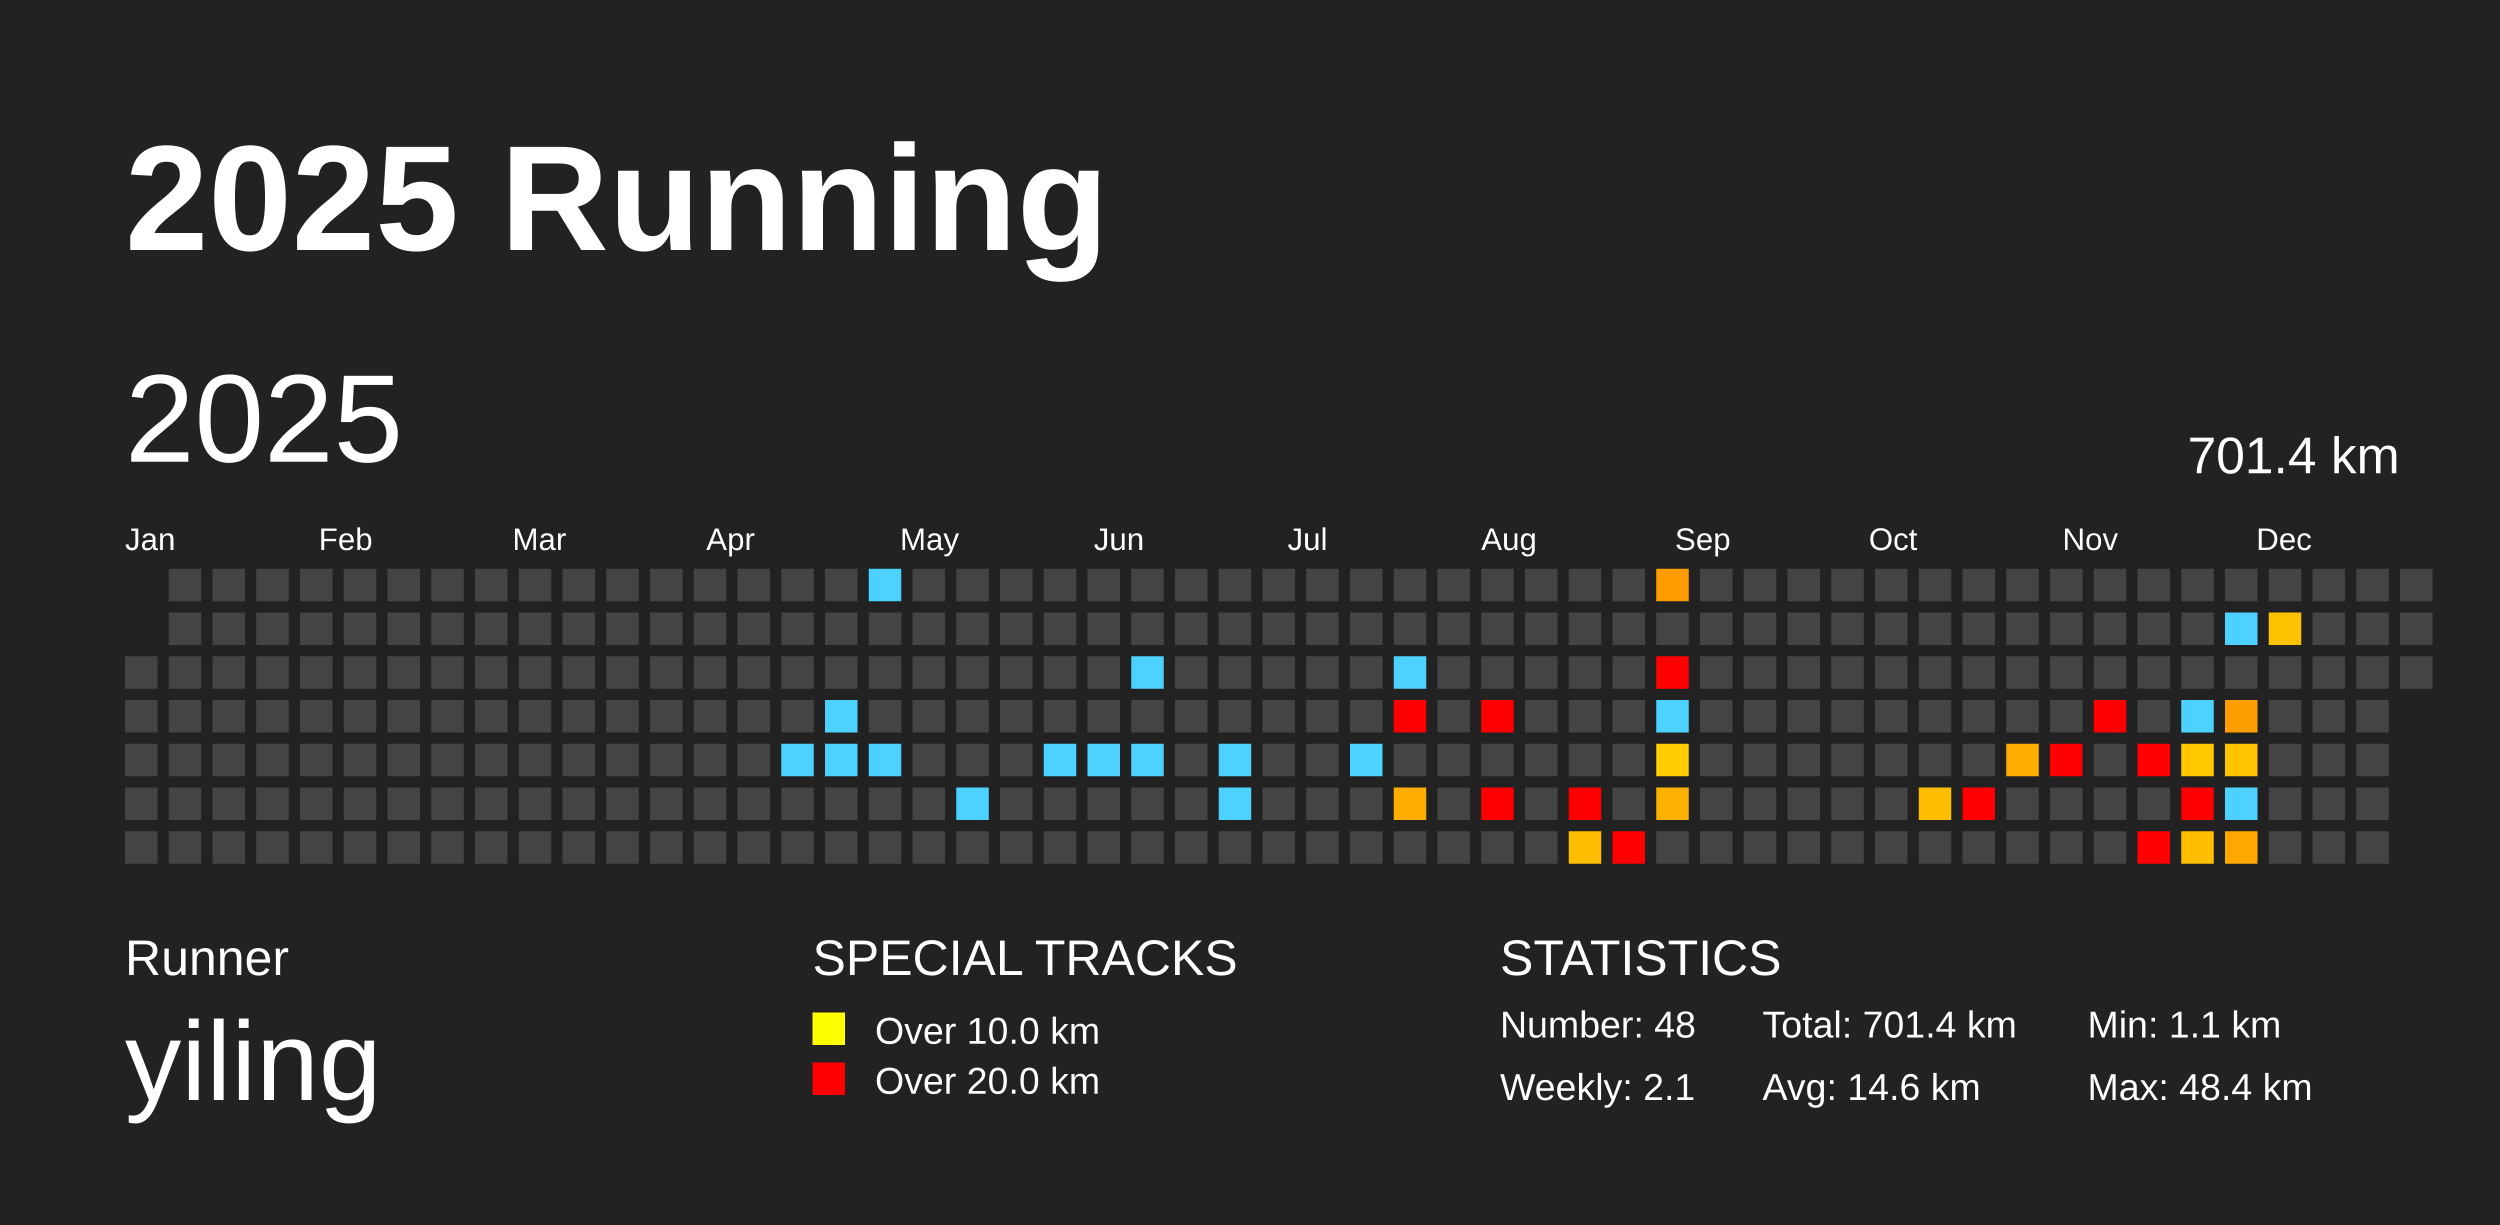
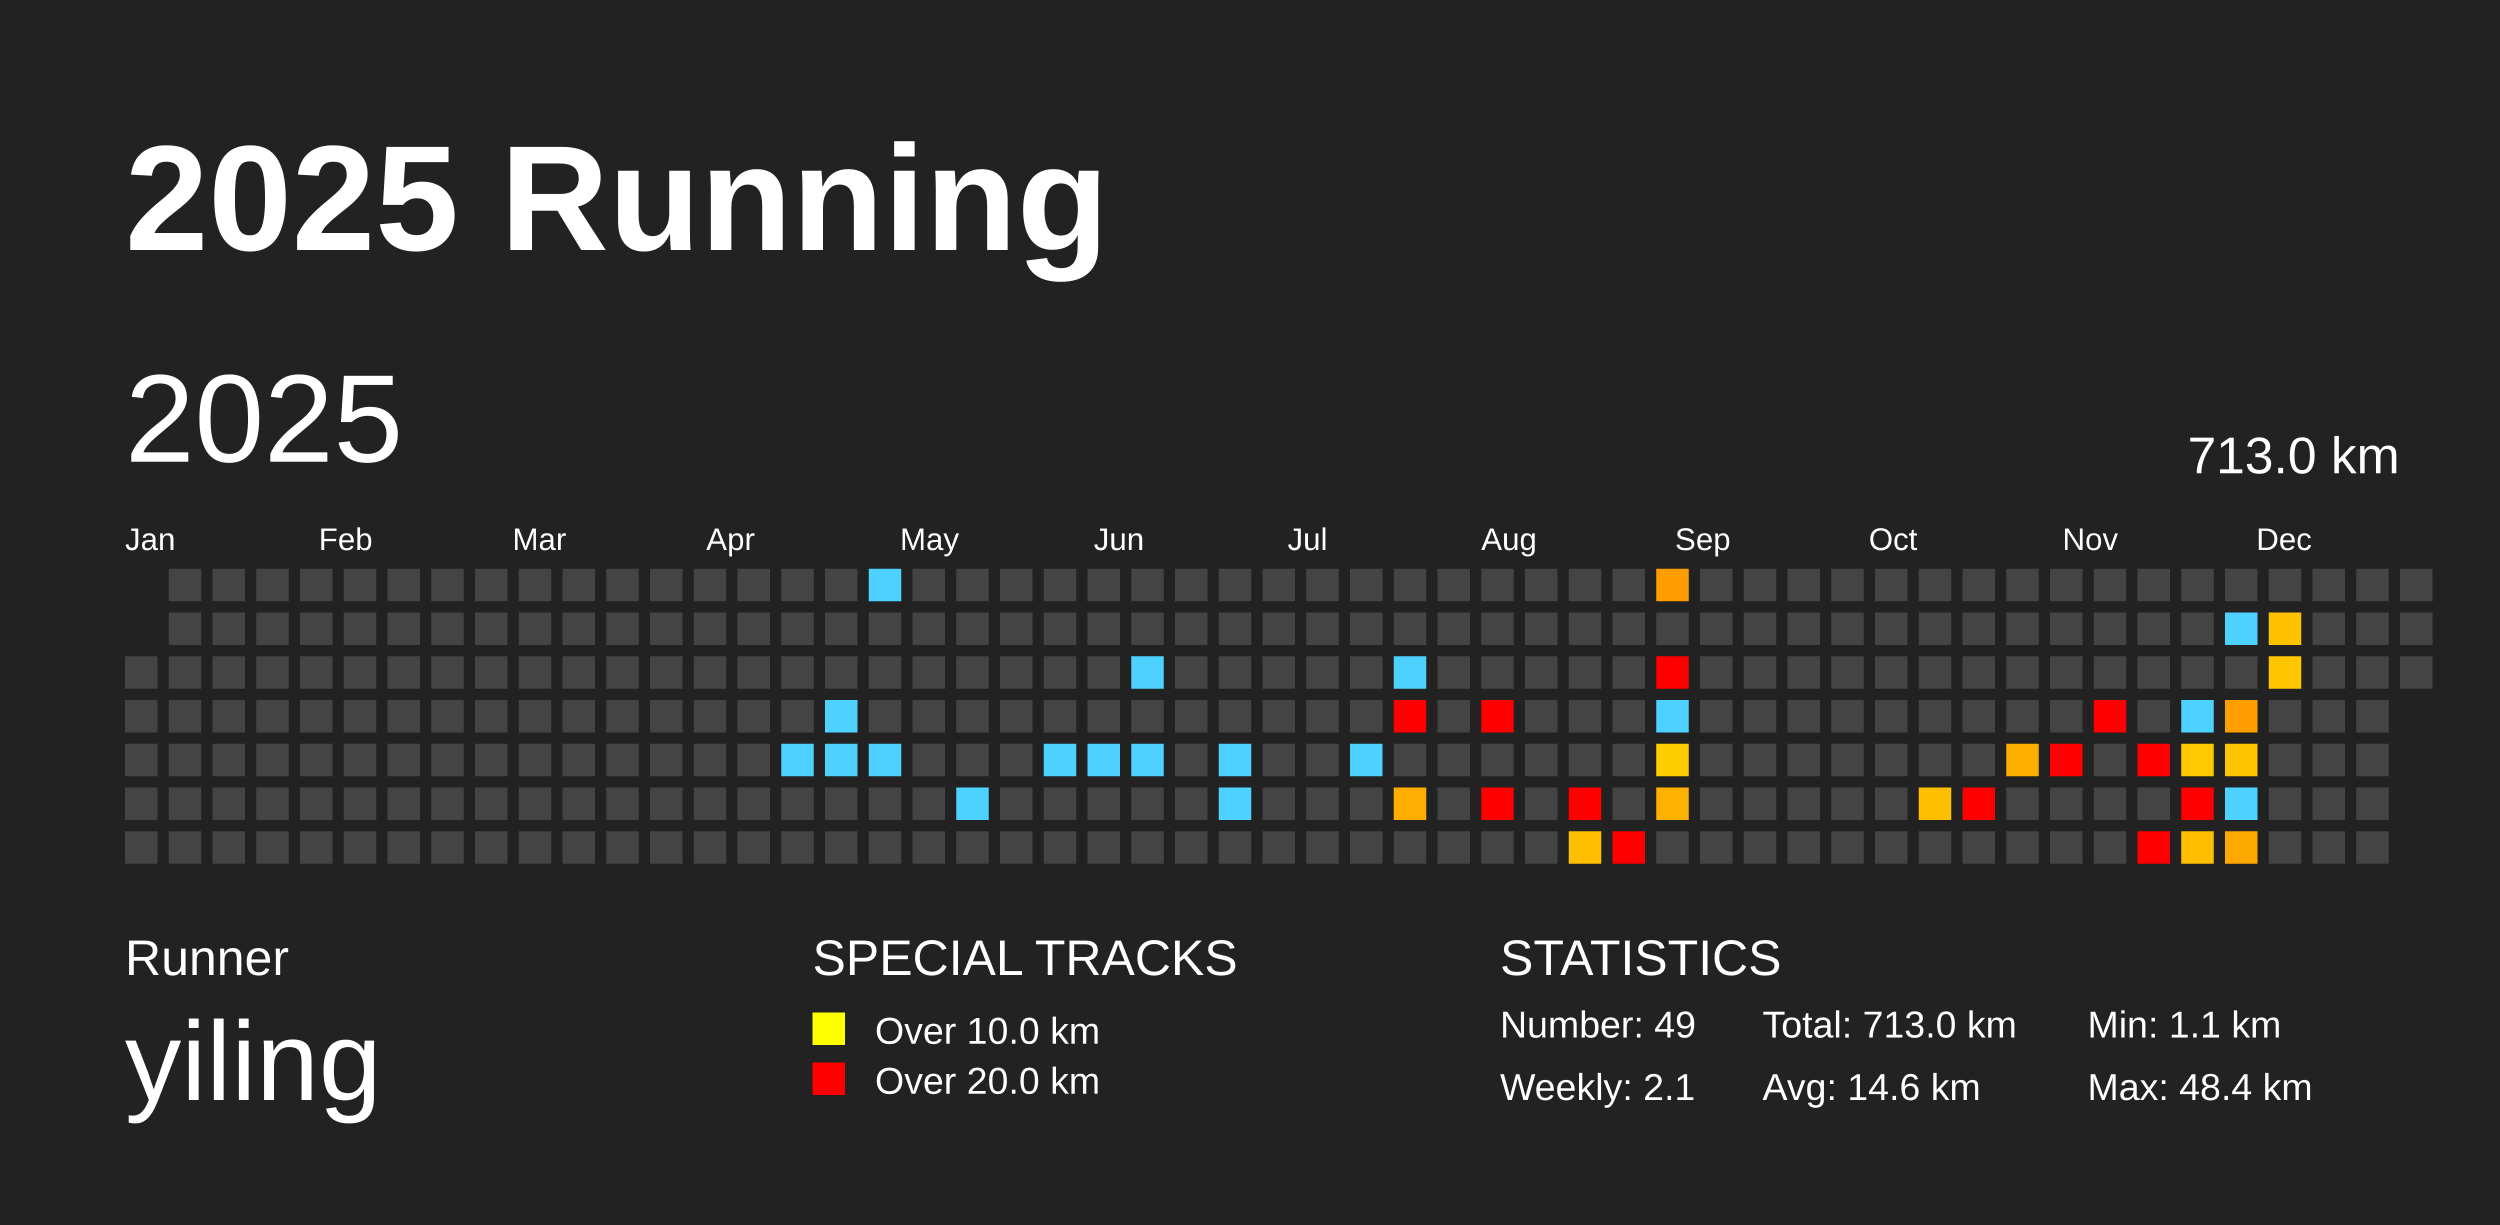
<svg xmlns="http://www.w3.org/2000/svg" baseProfile="full" height="98mm" version="1.1" viewBox="0,0,200,98" width="200mm">
  <defs />
  <rect fill="#222222" height="98" width="200" x="0" y="0" />
  <text fill="#FFFFFF" style="font-size:12px; font-family:Arial; font-weight:bold;" x="10" y="20">2025 Running</text>
  <text fill="#FFFFFF" style="font-size:4px; font-family:Arial" x="10" y="78">Runner</text>
  <text fill="#FFFFFF" style="font-size:9px; font-family:Arial" x="10" y="88">yiling</text>
  <text fill="#FFFFFF" style="font-size:4px; font-family:Arial" x="65" y="78">SPECIAL TRACKS</text>
  <rect fill="yellow" height="2.6" width="2.6" x="65" y="81" />
  <text fill="#FFFFFF" style="font-size:3px; font-family:Arial" x="70" y="83.5">Over 10.0 km</text>
  <rect fill="red" height="2.6" width="2.6" x="65" y="85" />
  <text fill="#FFFFFF" style="font-size:3px; font-family:Arial" x="70" y="87.5">Over 20.0 km</text>
  <text fill="#FFFFFF" style="font-size:4px; font-family:Arial" x="120" y="78">STATISTICS</text>
-   <text fill="#FFFFFF" style="font-size:3px; font-family:Arial" x="120" y="83">Number: 48</text>
+   <text fill="#FFFFFF" style="font-size:3px; font-family:Arial" x="120" y="83">Number: 49</text>
  <text fill="#FFFFFF" style="font-size:3px; font-family:Arial" x="120" y="88">Weekly: 2.1</text>
-   <text fill="#FFFFFF" style="font-size:3px; font-family:Arial" x="141" y="83">Total: 701.4 km</text>
+   <text fill="#FFFFFF" style="font-size:3px; font-family:Arial" x="141" y="83">Total: 713.0 km</text>
  <text fill="#FFFFFF" style="font-size:3px; font-family:Arial" x="141" y="88">Avg: 14.6 km</text>
  <text fill="#FFFFFF" style="font-size:3px; font-family:Arial" x="167" y="83">Min: 1.1 km</text>
  <text fill="#FFFFFF" style="font-size:3px; font-family:Arial" x="167" y="88">Max: 48.4 km</text>
  <text dominant-baseline="hanging" fill="#FFFFFF" style="font-size:10.0px; font-family:Arial;" x="10" y="30">2025</text>
-   <text dominant-baseline="hanging" fill="#FFFFFF" style="font-size:4.125px; font-family:Arial;" x="175" y="35">701.4 km</text>
+   <text dominant-baseline="hanging" fill="#FFFFFF" style="font-size:4.125px; font-family:Arial;" x="175" y="35">713.0 km</text>
  <text fill="#FFFFFF" style="font-size:2.5px; font-family:Arial" x="10.0" y="44">Jan</text>
  <text fill="#FFFFFF" style="font-size:2.5px; font-family:Arial" x="25.5" y="44">Feb</text>
  <text fill="#FFFFFF" style="font-size:2.5px; font-family:Arial" x="41.0" y="44">Mar</text>
  <text fill="#FFFFFF" style="font-size:2.5px; font-family:Arial" x="56.5" y="44">Apr</text>
  <text fill="#FFFFFF" style="font-size:2.5px; font-family:Arial" x="72.0" y="44">May</text>
  <text fill="#FFFFFF" style="font-size:2.5px; font-family:Arial" x="87.5" y="44">Jun</text>
  <text fill="#FFFFFF" style="font-size:2.5px; font-family:Arial" x="103.0" y="44">Jul</text>
  <text fill="#FFFFFF" style="font-size:2.5px; font-family:Arial" x="118.5" y="44">Aug</text>
  <text fill="#FFFFFF" style="font-size:2.5px; font-family:Arial" x="134.0" y="44">Sep</text>
  <text fill="#FFFFFF" style="font-size:2.5px; font-family:Arial" x="149.5" y="44">Oct</text>
  <text fill="#FFFFFF" style="font-size:2.5px; font-family:Arial" x="165.0" y="44">Nov</text>
  <text fill="#FFFFFF" style="font-size:2.5px; font-family:Arial" x="180.5" y="44">Dec</text>
  <rect fill="#444444" height="2.6" width="2.6" x="10.0" y="52.5" />
  <rect fill="#444444" height="2.6" width="2.6" x="10.0" y="56.0" />
  <rect fill="#444444" height="2.6" width="2.6" x="10.0" y="59.5" />
  <rect fill="#444444" height="2.6" width="2.6" x="10.0" y="63.0" />
  <rect fill="#444444" height="2.6" width="2.6" x="10.0" y="66.5" />
  <rect fill="#444444" height="2.6" width="2.6" x="13.5" y="45.5" />
  <rect fill="#444444" height="2.6" width="2.6" x="13.5" y="49.0" />
  <rect fill="#444444" height="2.6" width="2.6" x="13.5" y="52.5" />
  <rect fill="#444444" height="2.6" width="2.6" x="13.5" y="56.0" />
  <rect fill="#444444" height="2.6" width="2.6" x="13.5" y="59.5" />
  <rect fill="#444444" height="2.6" width="2.6" x="13.5" y="63.0" />
  <rect fill="#444444" height="2.6" width="2.6" x="13.5" y="66.5" />
  <rect fill="#444444" height="2.6" width="2.6" x="17.0" y="45.5" />
  <rect fill="#444444" height="2.6" width="2.6" x="17.0" y="49.0" />
  <rect fill="#444444" height="2.6" width="2.6" x="17.0" y="52.5" />
  <rect fill="#444444" height="2.6" width="2.6" x="17.0" y="56.0" />
  <rect fill="#444444" height="2.6" width="2.6" x="17.0" y="59.5" />
  <rect fill="#444444" height="2.6" width="2.6" x="17.0" y="63.0" />
  <rect fill="#444444" height="2.6" width="2.6" x="17.0" y="66.5" />
  <rect fill="#444444" height="2.6" width="2.6" x="20.5" y="45.5" />
  <rect fill="#444444" height="2.6" width="2.6" x="20.5" y="49.0" />
  <rect fill="#444444" height="2.6" width="2.6" x="20.5" y="52.5" />
  <rect fill="#444444" height="2.6" width="2.6" x="20.5" y="56.0" />
  <rect fill="#444444" height="2.6" width="2.6" x="20.5" y="59.5" />
  <rect fill="#444444" height="2.6" width="2.6" x="20.5" y="63.0" />
  <rect fill="#444444" height="2.6" width="2.6" x="20.5" y="66.5" />
  <rect fill="#444444" height="2.6" width="2.6" x="24.0" y="45.5" />
  <rect fill="#444444" height="2.6" width="2.6" x="24.0" y="49.0" />
  <rect fill="#444444" height="2.6" width="2.6" x="24.0" y="52.5" />
  <rect fill="#444444" height="2.6" width="2.6" x="24.0" y="56.0" />
  <rect fill="#444444" height="2.6" width="2.6" x="24.0" y="59.5" />
  <rect fill="#444444" height="2.6" width="2.6" x="24.0" y="63.0" />
  <rect fill="#444444" height="2.6" width="2.6" x="24.0" y="66.5" />
  <rect fill="#444444" height="2.6" width="2.6" x="27.5" y="45.5" />
  <rect fill="#444444" height="2.6" width="2.6" x="27.5" y="49.0" />
  <rect fill="#444444" height="2.6" width="2.6" x="27.5" y="52.5" />
  <rect fill="#444444" height="2.6" width="2.6" x="27.5" y="56.0" />
  <rect fill="#444444" height="2.6" width="2.6" x="27.5" y="59.5" />
  <rect fill="#444444" height="2.6" width="2.6" x="27.5" y="63.0" />
  <rect fill="#444444" height="2.6" width="2.6" x="27.5" y="66.5" />
  <rect fill="#444444" height="2.6" width="2.6" x="31.0" y="45.5" />
  <rect fill="#444444" height="2.6" width="2.6" x="31.0" y="49.0" />
  <rect fill="#444444" height="2.6" width="2.6" x="31.0" y="52.5" />
  <rect fill="#444444" height="2.6" width="2.6" x="31.0" y="56.0" />
  <rect fill="#444444" height="2.6" width="2.6" x="31.0" y="59.5" />
  <rect fill="#444444" height="2.6" width="2.6" x="31.0" y="63.0" />
  <rect fill="#444444" height="2.6" width="2.6" x="31.0" y="66.5" />
  <rect fill="#444444" height="2.6" width="2.6" x="34.5" y="45.5" />
  <rect fill="#444444" height="2.6" width="2.6" x="34.5" y="49.0" />
  <rect fill="#444444" height="2.6" width="2.6" x="34.5" y="52.5" />
  <rect fill="#444444" height="2.6" width="2.6" x="34.5" y="56.0" />
  <rect fill="#444444" height="2.6" width="2.6" x="34.5" y="59.5" />
  <rect fill="#444444" height="2.6" width="2.6" x="34.5" y="63.0" />
  <rect fill="#444444" height="2.6" width="2.6" x="34.5" y="66.5" />
  <rect fill="#444444" height="2.6" width="2.6" x="38.0" y="45.5" />
  <rect fill="#444444" height="2.6" width="2.6" x="38.0" y="49.0" />
  <rect fill="#444444" height="2.6" width="2.6" x="38.0" y="52.5" />
  <rect fill="#444444" height="2.6" width="2.6" x="38.0" y="56.0" />
  <rect fill="#444444" height="2.6" width="2.6" x="38.0" y="59.5" />
  <rect fill="#444444" height="2.6" width="2.6" x="38.0" y="63.0" />
  <rect fill="#444444" height="2.6" width="2.6" x="38.0" y="66.5" />
  <rect fill="#444444" height="2.6" width="2.6" x="41.5" y="45.5" />
  <rect fill="#444444" height="2.6" width="2.6" x="41.5" y="49.0" />
  <rect fill="#444444" height="2.6" width="2.6" x="41.5" y="52.5" />
  <rect fill="#444444" height="2.6" width="2.6" x="41.5" y="56.0" />
  <rect fill="#444444" height="2.6" width="2.6" x="41.5" y="59.5" />
  <rect fill="#444444" height="2.6" width="2.6" x="41.5" y="63.0" />
  <rect fill="#444444" height="2.6" width="2.6" x="41.5" y="66.5" />
  <rect fill="#444444" height="2.6" width="2.6" x="45.0" y="45.5" />
  <rect fill="#444444" height="2.6" width="2.6" x="45.0" y="49.0" />
  <rect fill="#444444" height="2.6" width="2.6" x="45.0" y="52.5" />
  <rect fill="#444444" height="2.6" width="2.6" x="45.0" y="56.0" />
  <rect fill="#444444" height="2.6" width="2.6" x="45.0" y="59.5" />
  <rect fill="#444444" height="2.6" width="2.6" x="45.0" y="63.0" />
  <rect fill="#444444" height="2.6" width="2.6" x="45.0" y="66.5" />
  <rect fill="#444444" height="2.6" width="2.6" x="48.5" y="45.5" />
  <rect fill="#444444" height="2.6" width="2.6" x="48.5" y="49.0" />
  <rect fill="#444444" height="2.6" width="2.6" x="48.5" y="52.5" />
  <rect fill="#444444" height="2.6" width="2.6" x="48.5" y="56.0" />
  <rect fill="#444444" height="2.6" width="2.6" x="48.5" y="59.5" />
  <rect fill="#444444" height="2.6" width="2.6" x="48.5" y="63.0" />
  <rect fill="#444444" height="2.6" width="2.6" x="48.5" y="66.5" />
  <rect fill="#444444" height="2.6" width="2.6" x="52.0" y="45.5" />
  <rect fill="#444444" height="2.6" width="2.6" x="52.0" y="49.0" />
  <rect fill="#444444" height="2.6" width="2.6" x="52.0" y="52.5" />
  <rect fill="#444444" height="2.6" width="2.6" x="52.0" y="56.0" />
  <rect fill="#444444" height="2.6" width="2.6" x="52.0" y="59.5" />
  <rect fill="#444444" height="2.6" width="2.6" x="52.0" y="63.0" />
  <rect fill="#444444" height="2.6" width="2.6" x="52.0" y="66.5" />
  <rect fill="#444444" height="2.6" width="2.6" x="55.5" y="45.5" />
  <rect fill="#444444" height="2.6" width="2.6" x="55.5" y="49.0" />
  <rect fill="#444444" height="2.6" width="2.6" x="55.5" y="52.5" />
  <rect fill="#444444" height="2.6" width="2.6" x="55.5" y="56.0" />
  <rect fill="#444444" height="2.6" width="2.6" x="55.5" y="59.5" />
  <rect fill="#444444" height="2.6" width="2.6" x="55.5" y="63.0" />
  <rect fill="#444444" height="2.6" width="2.6" x="55.5" y="66.5" />
  <rect fill="#444444" height="2.6" width="2.6" x="59.0" y="45.5" />
  <rect fill="#444444" height="2.6" width="2.6" x="59.0" y="49.0" />
  <rect fill="#444444" height="2.6" width="2.6" x="59.0" y="52.5" />
  <rect fill="#444444" height="2.6" width="2.6" x="59.0" y="56.0" />
  <rect fill="#444444" height="2.6" width="2.6" x="59.0" y="59.5" />
  <rect fill="#444444" height="2.6" width="2.6" x="59.0" y="63.0" />
  <rect fill="#444444" height="2.6" width="2.6" x="59.0" y="66.5" />
  <rect fill="#444444" height="2.6" width="2.6" x="62.5" y="45.5" />
  <rect fill="#444444" height="2.6" width="2.6" x="62.5" y="49.0" />
  <rect fill="#444444" height="2.6" width="2.6" x="62.5" y="52.5" />
  <rect fill="#444444" height="2.6" width="2.6" x="62.5" y="56.0" />
  <rect fill="#4dd2ff" height="2.6" width="2.6" x="62.5" y="59.5" />
  <rect fill="#444444" height="2.6" width="2.6" x="62.5" y="63.0" />
  <rect fill="#444444" height="2.6" width="2.6" x="62.5" y="66.5" />
  <rect fill="#444444" height="2.6" width="2.6" x="66.0" y="45.5" />
  <rect fill="#444444" height="2.6" width="2.6" x="66.0" y="49.0" />
  <rect fill="#444444" height="2.6" width="2.6" x="66.0" y="52.5" />
  <rect fill="#4dd2ff" height="2.6" width="2.6" x="66.0" y="56.0" />
  <rect fill="#4dd2ff" height="2.6" width="2.6" x="66.0" y="59.5" />
  <rect fill="#444444" height="2.6" width="2.6" x="66.0" y="63.0" />
  <rect fill="#444444" height="2.6" width="2.6" x="66.0" y="66.5" />
  <rect fill="#4dd2ff" height="2.6" width="2.6" x="69.5" y="45.5" />
  <rect fill="#444444" height="2.6" width="2.6" x="69.5" y="49.0" />
  <rect fill="#444444" height="2.6" width="2.6" x="69.5" y="52.5" />
  <rect fill="#444444" height="2.6" width="2.6" x="69.5" y="56.0" />
  <rect fill="#4dd2ff" height="2.6" width="2.6" x="69.5" y="59.5" />
  <rect fill="#444444" height="2.6" width="2.6" x="69.5" y="63.0" />
  <rect fill="#444444" height="2.6" width="2.6" x="69.5" y="66.5" />
  <rect fill="#444444" height="2.6" width="2.6" x="73.0" y="45.5" />
  <rect fill="#444444" height="2.6" width="2.6" x="73.0" y="49.0" />
  <rect fill="#444444" height="2.6" width="2.6" x="73.0" y="52.5" />
  <rect fill="#444444" height="2.6" width="2.6" x="73.0" y="56.0" />
  <rect fill="#444444" height="2.6" width="2.6" x="73.0" y="59.5" />
  <rect fill="#444444" height="2.6" width="2.6" x="73.0" y="63.0" />
  <rect fill="#444444" height="2.6" width="2.6" x="73.0" y="66.5" />
  <rect fill="#444444" height="2.6" width="2.6" x="76.5" y="45.5" />
  <rect fill="#444444" height="2.6" width="2.6" x="76.5" y="49.0" />
  <rect fill="#444444" height="2.6" width="2.6" x="76.5" y="52.5" />
  <rect fill="#444444" height="2.6" width="2.6" x="76.5" y="56.0" />
  <rect fill="#444444" height="2.6" width="2.6" x="76.5" y="59.5" />
  <rect fill="#4dd2ff" height="2.6" width="2.6" x="76.5" y="63.0" />
  <rect fill="#444444" height="2.6" width="2.6" x="76.5" y="66.5" />
  <rect fill="#444444" height="2.6" width="2.6" x="80.0" y="45.5" />
  <rect fill="#444444" height="2.6" width="2.6" x="80.0" y="49.0" />
  <rect fill="#444444" height="2.6" width="2.6" x="80.0" y="52.5" />
  <rect fill="#444444" height="2.6" width="2.6" x="80.0" y="56.0" />
  <rect fill="#444444" height="2.6" width="2.6" x="80.0" y="59.5" />
  <rect fill="#444444" height="2.6" width="2.6" x="80.0" y="63.0" />
  <rect fill="#444444" height="2.6" width="2.6" x="80.0" y="66.5" />
  <rect fill="#444444" height="2.6" width="2.6" x="83.5" y="45.5" />
  <rect fill="#444444" height="2.6" width="2.6" x="83.5" y="49.0" />
  <rect fill="#444444" height="2.6" width="2.6" x="83.5" y="52.5" />
  <rect fill="#444444" height="2.6" width="2.6" x="83.5" y="56.0" />
  <rect fill="#4dd2ff" height="2.6" width="2.6" x="83.5" y="59.5" />
  <rect fill="#444444" height="2.6" width="2.6" x="83.5" y="63.0" />
  <rect fill="#444444" height="2.6" width="2.6" x="83.5" y="66.5" />
  <rect fill="#444444" height="2.6" width="2.6" x="87.0" y="45.5" />
  <rect fill="#444444" height="2.6" width="2.6" x="87.0" y="49.0" />
  <rect fill="#444444" height="2.6" width="2.6" x="87.0" y="52.5" />
  <rect fill="#444444" height="2.6" width="2.6" x="87.0" y="56.0" />
  <rect fill="#4dd2ff" height="2.6" width="2.6" x="87.0" y="59.5" />
  <rect fill="#444444" height="2.6" width="2.6" x="87.0" y="63.0" />
  <rect fill="#444444" height="2.6" width="2.6" x="87.0" y="66.5" />
  <rect fill="#444444" height="2.6" width="2.6" x="90.5" y="45.5" />
  <rect fill="#444444" height="2.6" width="2.6" x="90.5" y="49.0" />
  <rect fill="#4dd2ff" height="2.6" width="2.6" x="90.5" y="52.5" />
  <rect fill="#444444" height="2.6" width="2.6" x="90.5" y="56.0" />
  <rect fill="#4dd2ff" height="2.6" width="2.6" x="90.5" y="59.5" />
  <rect fill="#444444" height="2.6" width="2.6" x="90.5" y="63.0" />
  <rect fill="#444444" height="2.6" width="2.6" x="90.5" y="66.5" />
  <rect fill="#444444" height="2.6" width="2.6" x="94.0" y="45.5" />
  <rect fill="#444444" height="2.6" width="2.6" x="94.0" y="49.0" />
  <rect fill="#444444" height="2.6" width="2.6" x="94.0" y="52.5" />
  <rect fill="#444444" height="2.6" width="2.6" x="94.0" y="56.0" />
  <rect fill="#444444" height="2.6" width="2.6" x="94.0" y="59.5" />
  <rect fill="#444444" height="2.6" width="2.6" x="94.0" y="63.0" />
  <rect fill="#444444" height="2.6" width="2.6" x="94.0" y="66.5" />
  <rect fill="#444444" height="2.6" width="2.6" x="97.5" y="45.5" />
  <rect fill="#444444" height="2.6" width="2.6" x="97.5" y="49.0" />
  <rect fill="#444444" height="2.6" width="2.6" x="97.5" y="52.5" />
  <rect fill="#444444" height="2.6" width="2.6" x="97.5" y="56.0" />
  <rect fill="#4dd2ff" height="2.6" width="2.6" x="97.5" y="59.5" />
  <rect fill="#4dd2ff" height="2.6" width="2.6" x="97.5" y="63.0" />
  <rect fill="#444444" height="2.6" width="2.6" x="97.5" y="66.5" />
  <rect fill="#444444" height="2.6" width="2.6" x="101.0" y="45.5" />
  <rect fill="#444444" height="2.6" width="2.6" x="101.0" y="49.0" />
  <rect fill="#444444" height="2.6" width="2.6" x="101.0" y="52.5" />
  <rect fill="#444444" height="2.6" width="2.6" x="101.0" y="56.0" />
  <rect fill="#444444" height="2.6" width="2.6" x="101.0" y="59.5" />
  <rect fill="#444444" height="2.6" width="2.6" x="101.0" y="63.0" />
  <rect fill="#444444" height="2.6" width="2.6" x="101.0" y="66.5" />
  <rect fill="#444444" height="2.6" width="2.6" x="104.5" y="45.5" />
  <rect fill="#444444" height="2.6" width="2.6" x="104.5" y="49.0" />
  <rect fill="#444444" height="2.6" width="2.6" x="104.5" y="52.5" />
  <rect fill="#444444" height="2.6" width="2.6" x="104.5" y="56.0" />
  <rect fill="#444444" height="2.6" width="2.6" x="104.5" y="59.5" />
  <rect fill="#444444" height="2.6" width="2.6" x="104.5" y="63.0" />
  <rect fill="#444444" height="2.6" width="2.6" x="104.5" y="66.5" />
  <rect fill="#444444" height="2.6" width="2.6" x="108.0" y="45.5" />
  <rect fill="#444444" height="2.6" width="2.6" x="108.0" y="49.0" />
  <rect fill="#444444" height="2.6" width="2.6" x="108.0" y="52.5" />
  <rect fill="#444444" height="2.6" width="2.6" x="108.0" y="56.0" />
  <rect fill="#4dd2ff" height="2.6" width="2.6" x="108.0" y="59.5" />
  <rect fill="#444444" height="2.6" width="2.6" x="108.0" y="63.0" />
  <rect fill="#444444" height="2.6" width="2.6" x="108.0" y="66.5" />
  <rect fill="#444444" height="2.6" width="2.6" x="111.5" y="45.5" />
  <rect fill="#444444" height="2.6" width="2.6" x="111.5" y="49.0" />
  <rect fill="#4dd2ff" height="2.6" width="2.6" x="111.5" y="52.5" />
  <rect fill="red" height="2.6" width="2.6" x="111.5" y="56.0" />
  <rect fill="#444444" height="2.6" width="2.6" x="111.5" y="59.5" />
  <rect fill="#ffad00" height="2.6" width="2.6" x="111.5" y="63.0" />
  <rect fill="#444444" height="2.6" width="2.6" x="111.5" y="66.5" />
  <rect fill="#444444" height="2.6" width="2.6" x="115.0" y="45.5" />
  <rect fill="#444444" height="2.6" width="2.6" x="115.0" y="49.0" />
  <rect fill="#444444" height="2.6" width="2.6" x="115.0" y="52.5" />
  <rect fill="#444444" height="2.6" width="2.6" x="115.0" y="56.0" />
  <rect fill="#444444" height="2.6" width="2.6" x="115.0" y="59.5" />
  <rect fill="#444444" height="2.6" width="2.6" x="115.0" y="63.0" />
  <rect fill="#444444" height="2.6" width="2.6" x="115.0" y="66.5" />
  <rect fill="#444444" height="2.6" width="2.6" x="118.5" y="45.5" />
  <rect fill="#444444" height="2.6" width="2.6" x="118.5" y="49.0" />
  <rect fill="#444444" height="2.6" width="2.6" x="118.5" y="52.5" />
  <rect fill="red" height="2.6" width="2.6" x="118.5" y="56.0" />
  <rect fill="#444444" height="2.6" width="2.6" x="118.5" y="59.5" />
  <rect fill="red" height="2.6" width="2.6" x="118.5" y="63.0" />
  <rect fill="#444444" height="2.6" width="2.6" x="118.5" y="66.5" />
  <rect fill="#444444" height="2.6" width="2.6" x="122.0" y="45.5" />
  <rect fill="#444444" height="2.6" width="2.6" x="122.0" y="49.0" />
  <rect fill="#444444" height="2.6" width="2.6" x="122.0" y="52.5" />
  <rect fill="#444444" height="2.6" width="2.6" x="122.0" y="56.0" />
  <rect fill="#444444" height="2.6" width="2.6" x="122.0" y="59.5" />
  <rect fill="#444444" height="2.6" width="2.6" x="122.0" y="63.0" />
  <rect fill="#444444" height="2.6" width="2.6" x="122.0" y="66.5" />
  <rect fill="#444444" height="2.6" width="2.6" x="125.5" y="45.5" />
  <rect fill="#444444" height="2.6" width="2.6" x="125.5" y="49.0" />
  <rect fill="#444444" height="2.6" width="2.6" x="125.5" y="52.5" />
  <rect fill="#444444" height="2.6" width="2.6" x="125.5" y="56.0" />
  <rect fill="#444444" height="2.6" width="2.6" x="125.5" y="59.5" />
  <rect fill="red" height="2.6" width="2.6" x="125.5" y="63.0" />
  <rect fill="#ffbf00" height="2.6" width="2.6" x="125.5" y="66.5" />
  <rect fill="#444444" height="2.6" width="2.6" x="129.0" y="45.5" />
  <rect fill="#444444" height="2.6" width="2.6" x="129.0" y="49.0" />
  <rect fill="#444444" height="2.6" width="2.6" x="129.0" y="52.5" />
  <rect fill="#444444" height="2.6" width="2.6" x="129.0" y="56.0" />
  <rect fill="#444444" height="2.6" width="2.6" x="129.0" y="59.5" />
  <rect fill="#444444" height="2.6" width="2.6" x="129.0" y="63.0" />
  <rect fill="red" height="2.6" width="2.6" x="129.0" y="66.5" />
  <rect fill="#ff9d00" height="2.6" width="2.6" x="132.5" y="45.5" />
  <rect fill="#444444" height="2.6" width="2.6" x="132.5" y="49.0" />
  <rect fill="red" height="2.6" width="2.6" x="132.5" y="52.5" />
  <rect fill="#4dd2ff" height="2.6" width="2.6" x="132.5" y="56.0" />
  <rect fill="#ffcd00" height="2.6" width="2.6" x="132.5" y="59.5" />
  <rect fill="#ffb100" height="2.6" width="2.6" x="132.5" y="63.0" />
  <rect fill="#444444" height="2.6" width="2.6" x="132.5" y="66.5" />
  <rect fill="#444444" height="2.6" width="2.6" x="136.0" y="45.5" />
  <rect fill="#444444" height="2.6" width="2.6" x="136.0" y="49.0" />
  <rect fill="#444444" height="2.6" width="2.6" x="136.0" y="52.5" />
  <rect fill="#444444" height="2.6" width="2.6" x="136.0" y="56.0" />
  <rect fill="#444444" height="2.6" width="2.6" x="136.0" y="59.5" />
  <rect fill="#444444" height="2.6" width="2.6" x="136.0" y="63.0" />
  <rect fill="#444444" height="2.6" width="2.6" x="136.0" y="66.5" />
  <rect fill="#444444" height="2.6" width="2.6" x="139.5" y="45.5" />
  <rect fill="#444444" height="2.6" width="2.6" x="139.5" y="49.0" />
  <rect fill="#444444" height="2.6" width="2.6" x="139.5" y="52.5" />
  <rect fill="#444444" height="2.6" width="2.6" x="139.5" y="56.0" />
  <rect fill="#444444" height="2.6" width="2.6" x="139.5" y="59.5" />
  <rect fill="#444444" height="2.6" width="2.6" x="139.5" y="63.0" />
  <rect fill="#444444" height="2.6" width="2.6" x="139.5" y="66.5" />
  <rect fill="#444444" height="2.6" width="2.6" x="143.0" y="45.5" />
  <rect fill="#444444" height="2.6" width="2.6" x="143.0" y="49.0" />
  <rect fill="#444444" height="2.6" width="2.6" x="143.0" y="52.5" />
  <rect fill="#444444" height="2.6" width="2.6" x="143.0" y="56.0" />
  <rect fill="#444444" height="2.6" width="2.6" x="143.0" y="59.5" />
  <rect fill="#444444" height="2.6" width="2.6" x="143.0" y="63.0" />
  <rect fill="#444444" height="2.6" width="2.6" x="143.0" y="66.5" />
  <rect fill="#444444" height="2.6" width="2.6" x="146.5" y="45.5" />
  <rect fill="#444444" height="2.6" width="2.6" x="146.5" y="49.0" />
  <rect fill="#444444" height="2.6" width="2.6" x="146.5" y="52.5" />
  <rect fill="#444444" height="2.6" width="2.6" x="146.5" y="56.0" />
  <rect fill="#444444" height="2.6" width="2.6" x="146.5" y="59.5" />
  <rect fill="#444444" height="2.6" width="2.6" x="146.5" y="63.0" />
  <rect fill="#444444" height="2.6" width="2.6" x="146.5" y="66.5" />
  <rect fill="#444444" height="2.6" width="2.6" x="150.0" y="45.5" />
  <rect fill="#444444" height="2.6" width="2.6" x="150.0" y="49.0" />
  <rect fill="#444444" height="2.6" width="2.6" x="150.0" y="52.5" />
  <rect fill="#444444" height="2.6" width="2.6" x="150.0" y="56.0" />
  <rect fill="#444444" height="2.6" width="2.6" x="150.0" y="59.5" />
  <rect fill="#444444" height="2.6" width="2.6" x="150.0" y="63.0" />
  <rect fill="#444444" height="2.6" width="2.6" x="150.0" y="66.5" />
  <rect fill="#444444" height="2.6" width="2.6" x="153.5" y="45.5" />
  <rect fill="#444444" height="2.6" width="2.6" x="153.5" y="49.0" />
  <rect fill="#444444" height="2.6" width="2.6" x="153.5" y="52.5" />
  <rect fill="#444444" height="2.6" width="2.6" x="153.5" y="56.0" />
  <rect fill="#444444" height="2.6" width="2.6" x="153.5" y="59.5" />
  <rect fill="#ffbf00" height="2.6" width="2.6" x="153.5" y="63.0" />
  <rect fill="#444444" height="2.6" width="2.6" x="153.5" y="66.5" />
  <rect fill="#444444" height="2.6" width="2.6" x="157.0" y="45.5" />
  <rect fill="#444444" height="2.6" width="2.6" x="157.0" y="49.0" />
  <rect fill="#444444" height="2.6" width="2.6" x="157.0" y="52.5" />
  <rect fill="#444444" height="2.6" width="2.6" x="157.0" y="56.0" />
  <rect fill="#444444" height="2.6" width="2.6" x="157.0" y="59.5" />
  <rect fill="red" height="2.6" width="2.6" x="157.0" y="63.0" />
  <rect fill="#444444" height="2.6" width="2.6" x="157.0" y="66.5" />
  <rect fill="#444444" height="2.6" width="2.6" x="160.5" y="45.5" />
  <rect fill="#444444" height="2.6" width="2.6" x="160.5" y="49.0" />
  <rect fill="#444444" height="2.6" width="2.6" x="160.5" y="52.5" />
  <rect fill="#444444" height="2.6" width="2.6" x="160.5" y="56.0" />
  <rect fill="#ffae00" height="2.6" width="2.6" x="160.5" y="59.5" />
  <rect fill="#444444" height="2.6" width="2.6" x="160.5" y="63.0" />
  <rect fill="#444444" height="2.6" width="2.6" x="160.5" y="66.5" />
  <rect fill="#444444" height="2.6" width="2.6" x="164.0" y="45.5" />
  <rect fill="#444444" height="2.6" width="2.6" x="164.0" y="49.0" />
  <rect fill="#444444" height="2.6" width="2.6" x="164.0" y="52.5" />
  <rect fill="#444444" height="2.6" width="2.6" x="164.0" y="56.0" />
  <rect fill="red" height="2.6" width="2.6" x="164.0" y="59.5" />
  <rect fill="#444444" height="2.6" width="2.6" x="164.0" y="63.0" />
  <rect fill="#444444" height="2.6" width="2.6" x="164.0" y="66.5" />
  <rect fill="#444444" height="2.6" width="2.6" x="167.5" y="45.5" />
  <rect fill="#444444" height="2.6" width="2.6" x="167.5" y="49.0" />
  <rect fill="#444444" height="2.6" width="2.6" x="167.5" y="52.5" />
  <rect fill="red" height="2.6" width="2.6" x="167.5" y="56.0" />
  <rect fill="#444444" height="2.6" width="2.6" x="167.5" y="59.5" />
  <rect fill="#444444" height="2.6" width="2.6" x="167.5" y="63.0" />
  <rect fill="#444444" height="2.6" width="2.6" x="167.5" y="66.5" />
  <rect fill="#444444" height="2.6" width="2.6" x="171.0" y="45.5" />
  <rect fill="#444444" height="2.6" width="2.6" x="171.0" y="49.0" />
  <rect fill="#444444" height="2.6" width="2.6" x="171.0" y="52.5" />
  <rect fill="#444444" height="2.6" width="2.6" x="171.0" y="56.0" />
  <rect fill="red" height="2.6" width="2.6" x="171.0" y="59.5" />
  <rect fill="#444444" height="2.6" width="2.6" x="171.0" y="63.0" />
  <rect fill="red" height="2.6" width="2.6" x="171.0" y="66.5" />
  <rect fill="#444444" height="2.6" width="2.6" x="174.5" y="45.5" />
  <rect fill="#444444" height="2.6" width="2.6" x="174.5" y="49.0" />
  <rect fill="#444444" height="2.6" width="2.6" x="174.5" y="52.5" />
  <rect fill="#4dd2ff" height="2.6" width="2.6" x="174.5" y="56.0" />
  <rect fill="#ffc800" height="2.6" width="2.6" x="174.5" y="59.5" />
  <rect fill="red" height="2.6" width="2.6" x="174.5" y="63.0" />
  <rect fill="#ffbf00" height="2.6" width="2.6" x="174.5" y="66.5" />
  <rect fill="#444444" height="2.6" width="2.6" x="178.0" y="45.5" />
  <rect fill="#4dd2ff" height="2.6" width="2.6" x="178.0" y="49.0" />
  <rect fill="#444444" height="2.6" width="2.6" x="178.0" y="52.5" />
  <rect fill="#ff9e00" height="2.6" width="2.6" x="178.0" y="56.0" />
  <rect fill="#ffc400" height="2.6" width="2.6" x="178.0" y="59.5" />
  <rect fill="#4dd2ff" height="2.6" width="2.6" x="178.0" y="63.0" />
  <rect fill="#ffa900" height="2.6" width="2.6" x="178.0" y="66.5" />
  <rect fill="#444444" height="2.6" width="2.6" x="181.5" y="45.5" />
  <rect fill="#ffc200" height="2.6" width="2.6" x="181.5" y="49.0" />
-   <rect fill="#444444" height="2.6" width="2.6" x="181.5" y="52.5" />
+   <rect fill="#ffc600" height="2.6" width="2.6" x="181.5" y="52.5" />
  <rect fill="#444444" height="2.6" width="2.6" x="181.5" y="56.0" />
  <rect fill="#444444" height="2.6" width="2.6" x="181.5" y="59.5" />
  <rect fill="#444444" height="2.6" width="2.6" x="181.5" y="63.0" />
  <rect fill="#444444" height="2.6" width="2.6" x="181.5" y="66.5" />
  <rect fill="#444444" height="2.6" width="2.6" x="185.0" y="45.5" />
  <rect fill="#444444" height="2.6" width="2.6" x="185.0" y="49.0" />
  <rect fill="#444444" height="2.6" width="2.6" x="185.0" y="52.5" />
  <rect fill="#444444" height="2.6" width="2.6" x="185.0" y="56.0" />
  <rect fill="#444444" height="2.6" width="2.6" x="185.0" y="59.5" />
  <rect fill="#444444" height="2.6" width="2.6" x="185.0" y="63.0" />
  <rect fill="#444444" height="2.6" width="2.6" x="185.0" y="66.5" />
  <rect fill="#444444" height="2.6" width="2.6" x="188.5" y="45.5" />
  <rect fill="#444444" height="2.6" width="2.6" x="188.5" y="49.0" />
  <rect fill="#444444" height="2.6" width="2.6" x="188.5" y="52.5" />
  <rect fill="#444444" height="2.6" width="2.6" x="188.5" y="56.0" />
  <rect fill="#444444" height="2.6" width="2.6" x="188.5" y="59.5" />
  <rect fill="#444444" height="2.6" width="2.6" x="188.5" y="63.0" />
  <rect fill="#444444" height="2.6" width="2.6" x="188.5" y="66.5" />
  <rect fill="#444444" height="2.6" width="2.6" x="192.0" y="45.5" />
  <rect fill="#444444" height="2.6" width="2.6" x="192.0" y="49.0" />
  <rect fill="#444444" height="2.6" width="2.6" x="192.0" y="52.5" />
</svg>
